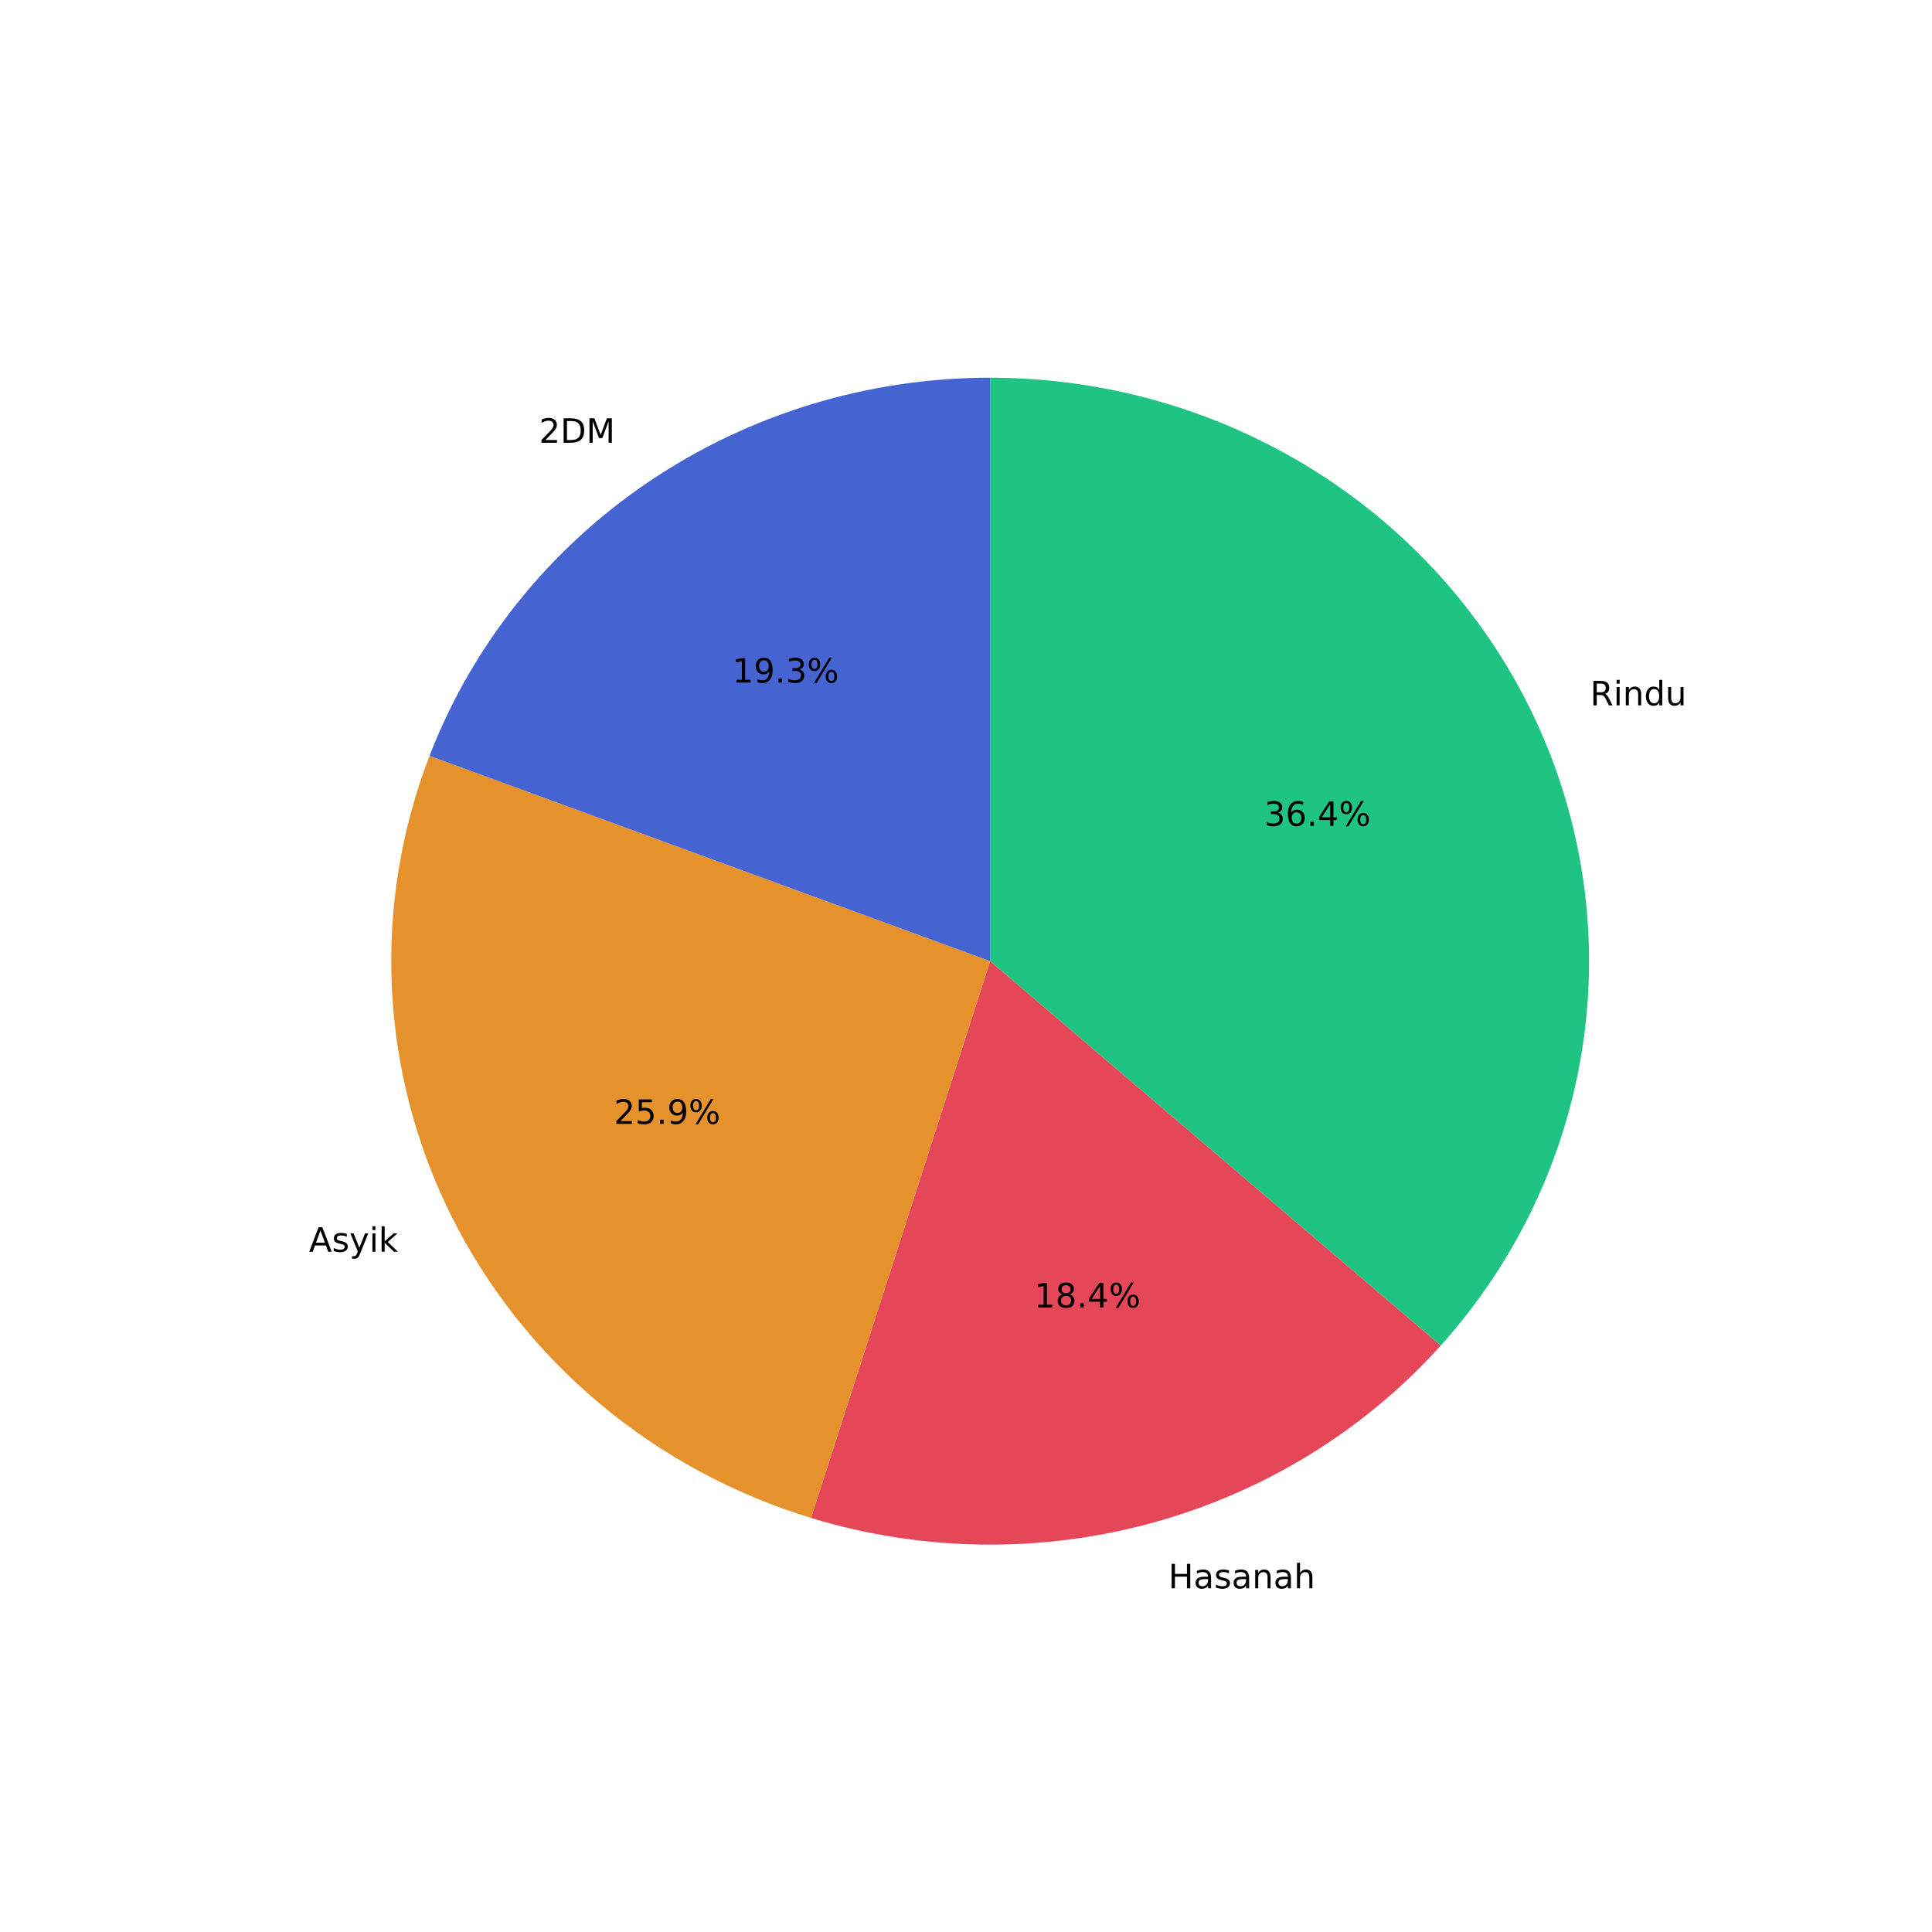
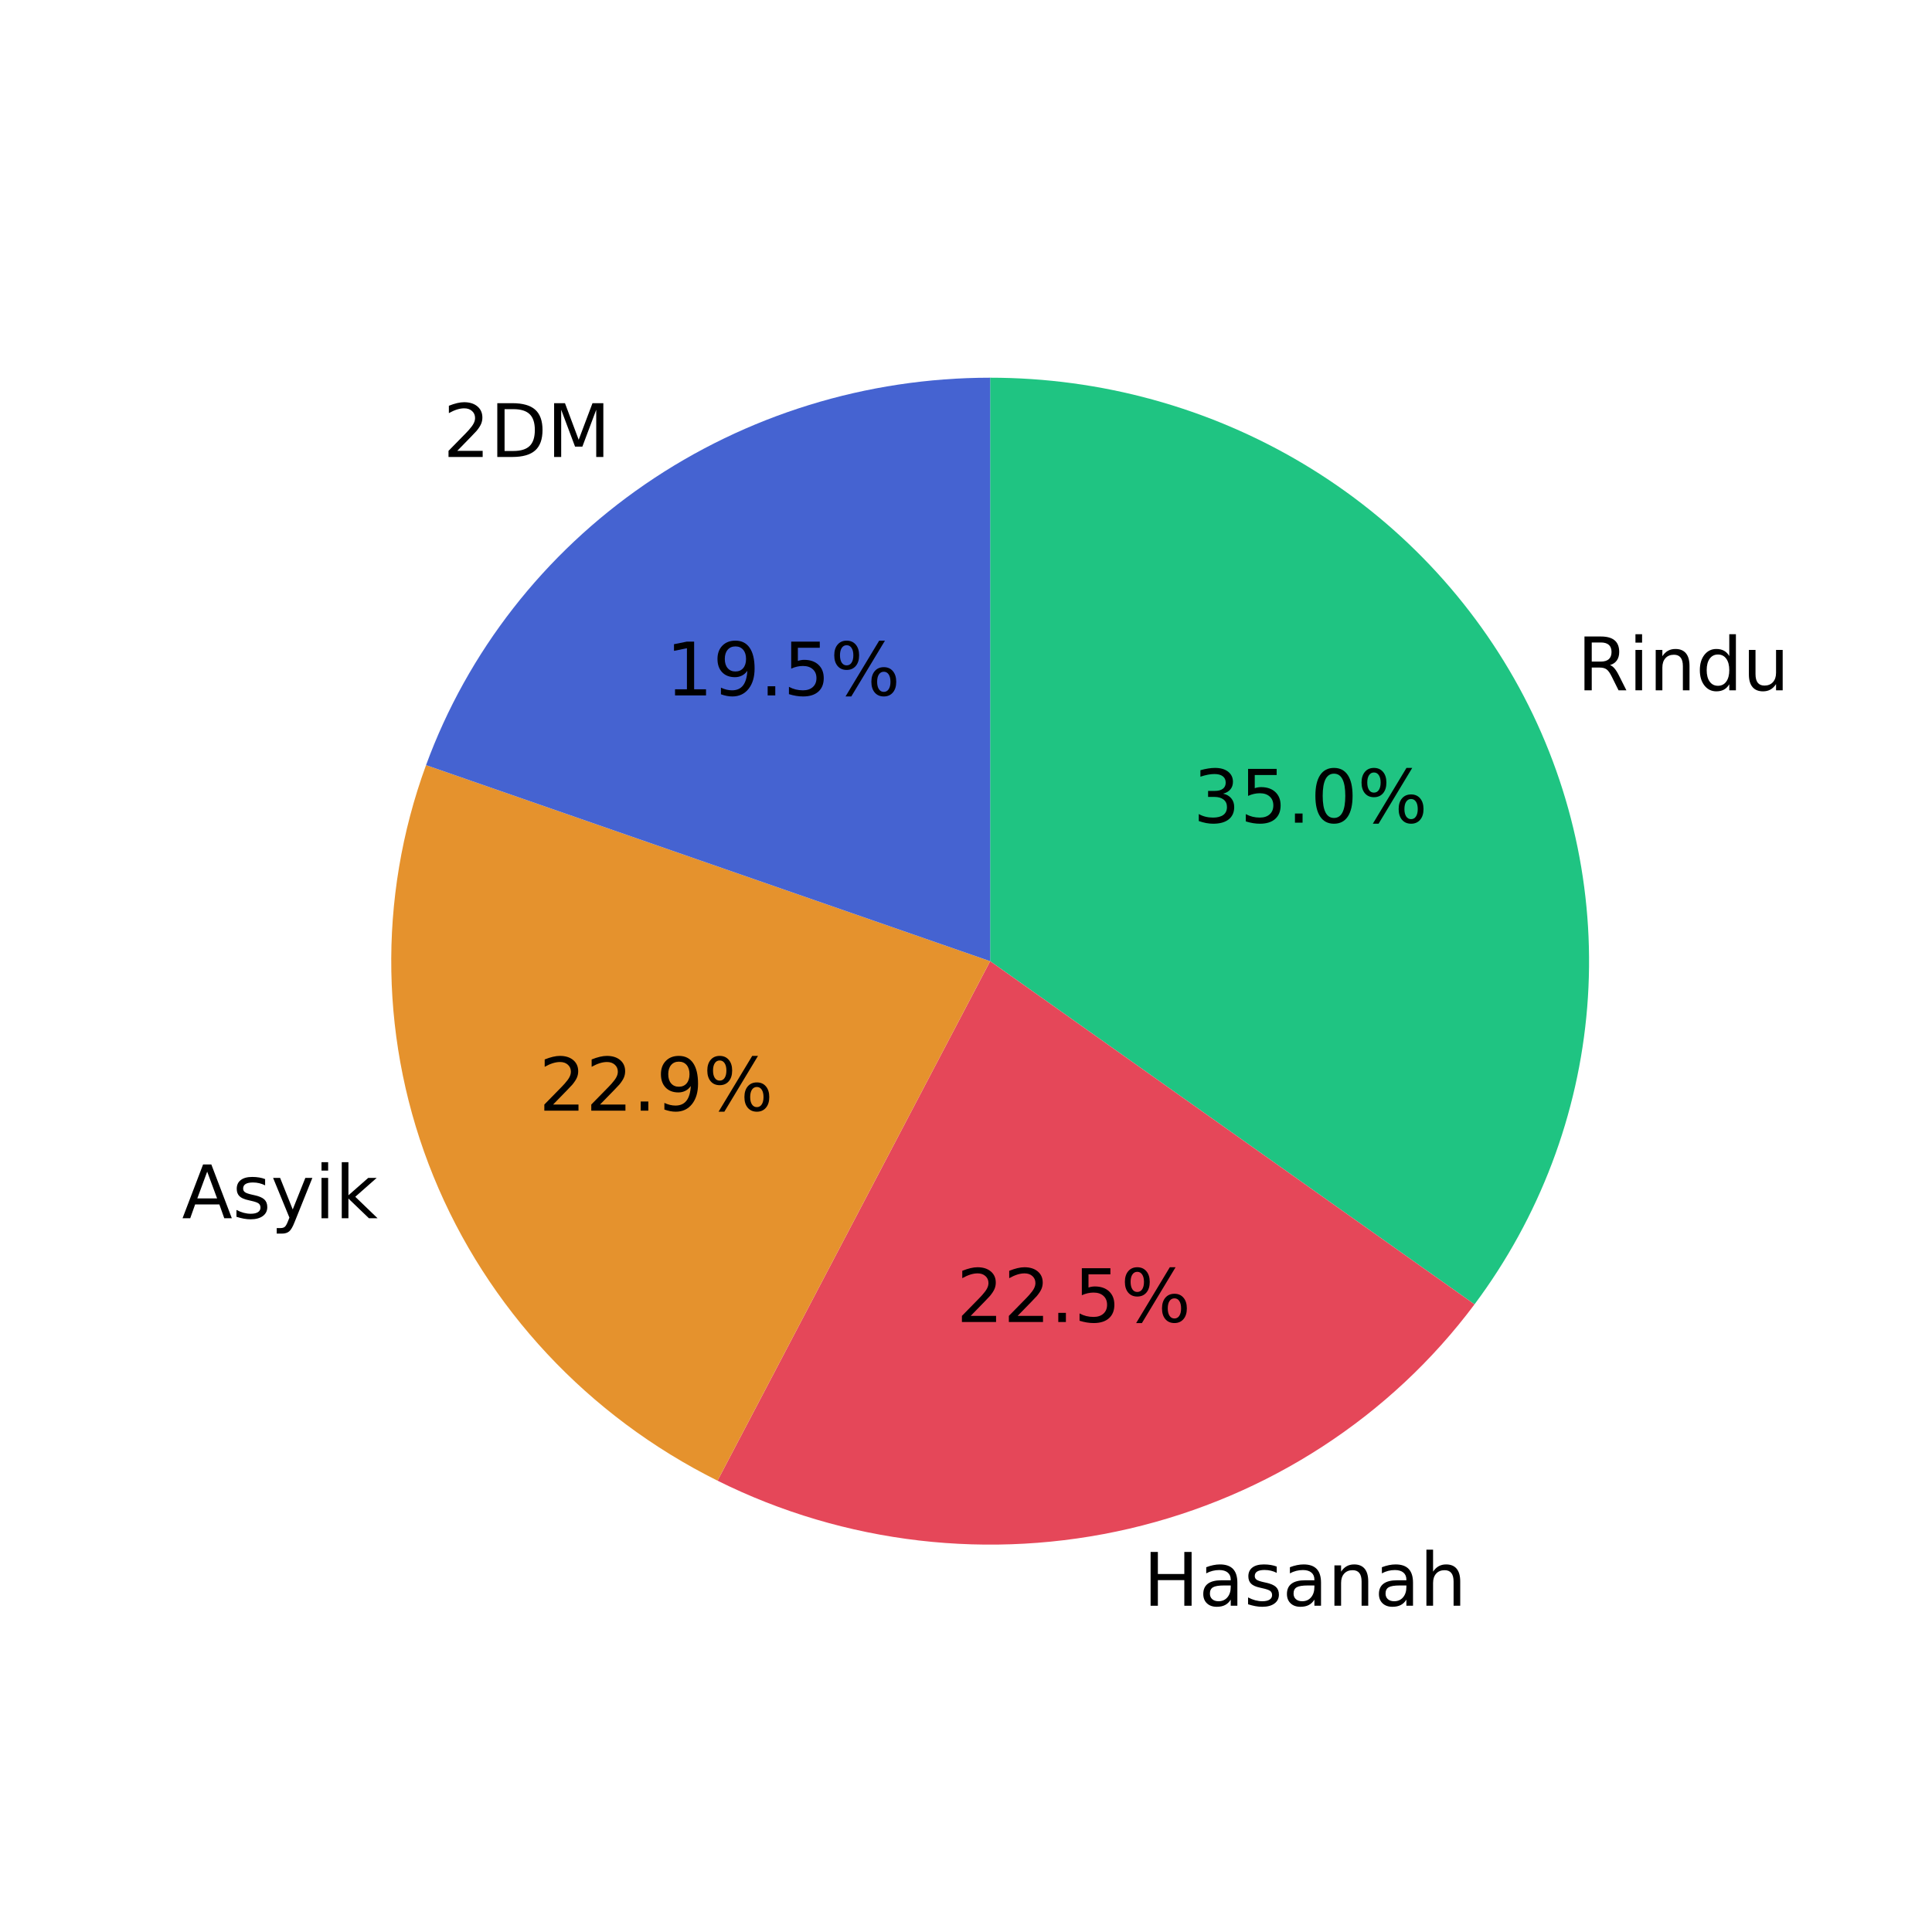
<svg xmlns="http://www.w3.org/2000/svg" xmlns:xlink="http://www.w3.org/1999/xlink" height="576pt" version="1.1" viewBox="0 0 576 576" width="576pt">
  <defs>
    <style type="text/css">
*{stroke-linecap:butt;stroke-linejoin:round;}
  </style>
  </defs>
  <g id="figure_1">
    <g id="patch_1">
      <path d="M 0 576  L 576 576  L 576 0  L 0 0  z " style="fill:none;" />
    </g>
    <g id="axes_1">
      <g id="patch_2">
-         <path d="M 429.532 401.162  C 452.133 376.019 466.825 345.055 471.841 311.993  C 476.857 278.931 471.987 245.15 457.818 214.713  C 443.648 184.275 420.77 158.451 391.934 140.346  C 363.097 122.24 329.507 112.608 295.2 112.608  L 295.2 286.56  L 429.532 401.162  z " style="fill:#1fc482;" />
+         <path d="M 439.607 388.875  C 458.979 362.927 470.608 332.256 473.204 300.271  C 475.8 268.286 469.263 236.216 454.318 207.625  C 439.373 179.034 416.595 155.02 388.516 138.253  C 360.436 121.485 328.135 112.608 295.2 112.608  L 295.2 286.56  L 439.607 388.875  z " style="fill:#1fc482;" />
      </g>
      <g id="patch_3">
-         <path d="M 241.789 452.548  C 274.824 462.636 310.168 463.15 343.497 454.028  C 376.826 444.906 406.724 426.534 429.532 401.162  L 295.2 286.56  L 241.789 452.548  z " style="fill:#e54759;" />
+         <path d="M 213.918 441.444  C 251.788 460.306 295.357 465.379 336.723 455.743  C 378.089 446.108 414.591 422.384 439.607 388.875  L 295.2 286.56  L 213.918 441.444  z " style="fill:#e54759;" />
      </g>
      <g id="patch_4">
-         <path d="M 128.061 225.346  C 119.515 247.493 115.695 271.108 116.838 294.742  C 117.98 318.376 124.06 341.537 134.706 362.804  C 145.351 384.071 160.339 403 178.751 418.43  C 197.163 433.861 218.614 445.47 241.789 452.548  L 295.2 286.56  L 128.061 225.346  z " style="fill:#e5922d;" />
+         <path d="M 127.021 228.113  C 112.46 267.878 113.245 311.478 129.23 350.721  C 145.215 389.964 175.331 422.226 213.918 441.444  L 295.2 286.56  L 127.021 228.113  z " style="fill:#e5922d;" />
      </g>
      <g id="patch_5">
-         <path d="M 295.2 112.608  C 258.882 112.608 223.414 123.402 193.554 143.543  C 163.695 163.684 140.842 192.228 128.061 225.346  L 295.2 286.56  L 295.2 112.608  z " style="fill:#4563d1;" />
+         <path d="M 295.2 112.608  C 258.366 112.608 222.419 123.711 192.314 144.387  C 162.21 165.063 139.397 194.316 127.021 228.113  L 295.2 286.56  L 295.2 112.608  z " style="fill:#4563d1;" />
      </g>
      <g id="matplotlib.axis_1" />
      <g id="matplotlib.axis_2" />
      <g id="text_1">
        <defs>
          <path d="M 44.391 34.188  Q 47.562 33.109 50.562 29.594  Q 53.562 26.078 56.594 19.922  L 66.609 0  L 56 0  L 46.688 18.703  Q 43.062 26.031 39.672 28.422  Q 36.281 30.812 30.422 30.812  L 19.672 30.812  L 19.672 0  L 9.812 0  L 9.812 72.906  L 32.078 72.906  Q 44.578 72.906 50.734 67.672  Q 56.891 62.453 56.891 51.906  Q 56.891 45.016 53.688 40.469  Q 50.484 35.938 44.391 34.188  z M 19.672 64.797  L 19.672 38.922  L 32.078 38.922  Q 39.203 38.922 42.844 42.219  Q 46.484 45.516 46.484 51.906  Q 46.484 58.297 42.844 61.547  Q 39.203 64.797 32.078 64.797  z " id="DejaVuSans-52" />
          <path d="M 9.422 54.688  L 18.406 54.688  L 18.406 0  L 9.422 0  z M 9.422 75.984  L 18.406 75.984  L 18.406 64.594  L 9.422 64.594  z " id="DejaVuSans-69" />
          <path d="M 54.891 33.016  L 54.891 0  L 45.906 0  L 45.906 32.719  Q 45.906 40.484 42.875 44.328  Q 39.844 48.188 33.797 48.188  Q 26.516 48.188 22.312 43.547  Q 18.109 38.922 18.109 30.906  L 18.109 0  L 9.078 0  L 9.078 54.688  L 18.109 54.688  L 18.109 46.188  Q 21.344 51.125 25.703 53.562  Q 30.078 56 35.797 56  Q 45.219 56 50.047 50.172  Q 54.891 44.344 54.891 33.016  z " id="DejaVuSans-6e" />
          <path d="M 45.406 46.391  L 45.406 75.984  L 54.391 75.984  L 54.391 0  L 45.406 0  L 45.406 8.203  Q 42.578 3.328 38.25 0.953  Q 33.938 -1.422 27.875 -1.422  Q 17.969 -1.422 11.734 6.484  Q 5.516 14.406 5.516 27.297  Q 5.516 40.188 11.734 48.094  Q 17.969 56 27.875 56  Q 33.938 56 38.25 53.625  Q 42.578 51.266 45.406 46.391  z M 14.797 27.297  Q 14.797 17.391 18.875 11.75  Q 22.953 6.109 30.078 6.109  Q 37.203 6.109 41.297 11.75  Q 45.406 17.391 45.406 27.297  Q 45.406 37.203 41.297 42.844  Q 37.203 48.484 30.078 48.484  Q 22.953 48.484 18.875 42.844  Q 14.797 37.203 14.797 27.297  z " id="DejaVuSans-64" />
          <path d="M 8.5 21.578  L 8.5 54.688  L 17.484 54.688  L 17.484 21.922  Q 17.484 14.156 20.5 10.266  Q 23.531 6.391 29.594 6.391  Q 36.859 6.391 41.078 11.031  Q 45.312 15.672 45.312 23.688  L 45.312 54.688  L 54.297 54.688  L 54.297 0  L 45.312 0  L 45.312 8.406  Q 42.047 3.422 37.719 1  Q 33.406 -1.422 27.688 -1.422  Q 18.266 -1.422 13.375 4.438  Q 8.5 10.297 8.5 21.578  z M 31.109 56  z " id="DejaVuSans-75" />
        </defs>
-         <g transform="translate(474.0796 210.2874)scale(0.1 -0.1)">
+         <g transform="translate(470.2296 205.8022)scale(0.22 -0.22)">
          <use xlink:href="#DejaVuSans-52" />
          <use x="69.482" xlink:href="#DejaVuSans-69" />
          <use x="97.266" xlink:href="#DejaVuSans-6e" />
          <use x="160.645" xlink:href="#DejaVuSans-64" />
          <use x="224.121" xlink:href="#DejaVuSans-75" />
        </g>
      </g>
      <g id="text_2">
        <defs>
          <path d="M 40.578 39.312  Q 47.656 37.797 51.625 33  Q 55.609 28.219 55.609 21.188  Q 55.609 10.406 48.188 4.484  Q 40.766 -1.422 27.094 -1.422  Q 22.516 -1.422 17.656 -0.516  Q 12.797 0.391 7.625 2.203  L 7.625 11.719  Q 11.719 9.328 16.594 8.109  Q 21.484 6.891 26.812 6.891  Q 36.078 6.891 40.938 10.547  Q 45.797 14.203 45.797 21.188  Q 45.797 27.641 41.281 31.266  Q 36.766 34.906 28.719 34.906  L 20.219 34.906  L 20.219 43.016  L 29.109 43.016  Q 36.375 43.016 40.234 45.922  Q 44.094 48.828 44.094 54.297  Q 44.094 59.906 40.109 62.906  Q 36.141 65.922 28.719 65.922  Q 24.656 65.922 20.016 65.031  Q 15.375 64.156 9.812 62.312  L 9.812 71.094  Q 15.438 72.656 20.344 73.438  Q 25.25 74.219 29.594 74.219  Q 40.828 74.219 47.359 69.109  Q 53.906 64.016 53.906 55.328  Q 53.906 49.266 50.438 45.094  Q 46.969 40.922 40.578 39.312  z " id="DejaVuSans-33" />
-           <path d="M 33.016 40.375  Q 26.375 40.375 22.484 35.828  Q 18.609 31.297 18.609 23.391  Q 18.609 15.531 22.484 10.953  Q 26.375 6.391 33.016 6.391  Q 39.656 6.391 43.531 10.953  Q 47.406 15.531 47.406 23.391  Q 47.406 31.297 43.531 35.828  Q 39.656 40.375 33.016 40.375  z M 52.594 71.297  L 52.594 62.312  Q 48.875 64.062 45.094 64.984  Q 41.312 65.922 37.594 65.922  Q 27.828 65.922 22.672 59.328  Q 17.531 52.734 16.797 39.406  Q 19.672 43.656 24.016 45.922  Q 28.375 48.188 33.594 48.188  Q 44.578 48.188 50.953 41.516  Q 57.328 34.859 57.328 23.391  Q 57.328 12.156 50.688 5.359  Q 44.047 -1.422 33.016 -1.422  Q 20.359 -1.422 13.672 8.266  Q 6.984 17.969 6.984 36.375  Q 6.984 53.656 15.188 63.938  Q 23.391 74.219 37.203 74.219  Q 40.922 74.219 44.703 73.484  Q 48.484 72.75 52.594 71.297  z " id="DejaVuSans-36" />
+           <path d="M 10.797 72.906  L 49.516 72.906  L 49.516 64.594  L 19.828 64.594  L 19.828 46.734  Q 21.969 47.469 24.109 47.828  Q 26.266 48.188 28.422 48.188  Q 40.625 48.188 47.75 41.5  Q 54.891 34.812 54.891 23.391  Q 54.891 11.625 47.562 5.094  Q 40.234 -1.422 26.906 -1.422  Q 22.312 -1.422 17.547 -0.641  Q 12.797 0.141 7.719 1.703  L 7.719 11.625  Q 12.109 9.234 16.797 8.062  Q 21.484 6.891 26.703 6.891  Q 35.156 6.891 40.078 11.328  Q 45.016 15.766 45.016 23.391  Q 45.016 31 40.078 35.438  Q 35.156 39.891 26.703 39.891  Q 22.75 39.891 18.812 39.016  Q 14.891 38.141 10.797 36.281  z " id="DejaVuSans-35" />
          <path d="M 10.688 12.406  L 21 12.406  L 21 0  L 10.688 0  z " id="DejaVuSans-2e" />
-           <path d="M 37.797 64.312  L 12.891 25.391  L 37.797 25.391  z M 35.203 72.906  L 47.609 72.906  L 47.609 25.391  L 58.016 25.391  L 58.016 17.188  L 47.609 17.188  L 47.609 0  L 37.797 0  L 37.797 17.188  L 4.891 17.188  L 4.891 26.703  z " id="DejaVuSans-34" />
+           <path d="M 31.781 66.406  Q 24.172 66.406 20.328 58.906  Q 16.5 51.422 16.5 36.375  Q 16.5 21.391 20.328 13.891  Q 24.172 6.391 31.781 6.391  Q 39.453 6.391 43.281 13.891  Q 47.125 21.391 47.125 36.375  Q 47.125 51.422 43.281 58.906  Q 39.453 66.406 31.781 66.406  z M 31.781 74.219  Q 44.047 74.219 50.516 64.516  Q 56.984 54.828 56.984 36.375  Q 56.984 17.969 50.516 8.266  Q 44.047 -1.422 31.781 -1.422  Q 19.531 -1.422 13.062 8.266  Q 6.594 17.969 6.594 36.375  Q 6.594 54.828 13.062 64.516  Q 19.531 74.219 31.781 74.219  z " id="DejaVuSans-30" />
          <path d="M 72.703 32.078  Q 68.453 32.078 66.031 28.469  Q 63.625 24.859 63.625 18.406  Q 63.625 12.062 66.031 8.422  Q 68.453 4.781 72.703 4.781  Q 76.859 4.781 79.266 8.422  Q 81.688 12.062 81.688 18.406  Q 81.688 24.812 79.266 28.438  Q 76.859 32.078 72.703 32.078  z M 72.703 38.281  Q 80.422 38.281 84.953 32.906  Q 89.5 27.547 89.5 18.406  Q 89.5 9.281 84.938 3.922  Q 80.375 -1.422 72.703 -1.422  Q 64.891 -1.422 60.344 3.922  Q 55.812 9.281 55.812 18.406  Q 55.812 27.594 60.375 32.938  Q 64.938 38.281 72.703 38.281  z M 22.312 68.016  Q 18.109 68.016 15.688 64.375  Q 13.281 60.75 13.281 54.391  Q 13.281 47.953 15.672 44.328  Q 18.062 40.719 22.312 40.719  Q 26.562 40.719 28.969 44.328  Q 31.391 47.953 31.391 54.391  Q 31.391 60.688 28.953 64.344  Q 26.516 68.016 22.312 68.016  z M 66.406 74.219  L 74.219 74.219  L 28.609 -1.422  L 20.797 -1.422  z M 22.312 74.219  Q 30.031 74.219 34.609 68.875  Q 39.203 63.531 39.203 54.391  Q 39.203 45.172 34.641 39.844  Q 30.078 34.516 22.312 34.516  Q 14.547 34.516 10.031 39.859  Q 5.516 45.219 5.516 54.391  Q 5.516 63.484 10.047 68.844  Q 14.594 74.219 22.312 74.219  z " id="DejaVuSans-25" />
        </defs>
-         <g transform="translate(376.8871 246.211)scale(0.1 -0.1)">
+         <g transform="translate(355.7268 245.2697)scale(0.22 -0.22)">
          <use xlink:href="#DejaVuSans-33" />
-           <use x="63.623" xlink:href="#DejaVuSans-36" />
+           <use x="63.623" xlink:href="#DejaVuSans-35" />
          <use x="127.246" xlink:href="#DejaVuSans-2e" />
-           <use x="159.033" xlink:href="#DejaVuSans-34" />
+           <use x="159.033" xlink:href="#DejaVuSans-30" />
          <use x="222.656" xlink:href="#DejaVuSans-25" />
        </g>
      </g>
      <g id="text_3">
        <defs>
          <path d="M 9.812 72.906  L 19.672 72.906  L 19.672 43.016  L 55.516 43.016  L 55.516 72.906  L 65.375 72.906  L 65.375 0  L 55.516 0  L 55.516 34.719  L 19.672 34.719  L 19.672 0  L 9.812 0  z " id="DejaVuSans-48" />
          <path d="M 34.281 27.484  Q 23.391 27.484 19.188 25  Q 14.984 22.516 14.984 16.5  Q 14.984 11.719 18.141 8.906  Q 21.297 6.109 26.703 6.109  Q 34.188 6.109 38.703 11.406  Q 43.219 16.703 43.219 25.484  L 43.219 27.484  z M 52.203 31.203  L 52.203 0  L 43.219 0  L 43.219 8.297  Q 40.141 3.328 35.547 0.953  Q 30.953 -1.422 24.312 -1.422  Q 15.922 -1.422 10.953 3.297  Q 6 8.016 6 15.922  Q 6 25.141 12.172 29.828  Q 18.359 34.516 30.609 34.516  L 43.219 34.516  L 43.219 35.406  Q 43.219 41.609 39.141 45  Q 35.062 48.391 27.688 48.391  Q 23 48.391 18.547 47.266  Q 14.109 46.141 10.016 43.891  L 10.016 52.203  Q 14.938 54.109 19.578 55.047  Q 24.219 56 28.609 56  Q 40.484 56 46.344 49.844  Q 52.203 43.703 52.203 31.203  z " id="DejaVuSans-61" />
          <path d="M 44.281 53.078  L 44.281 44.578  Q 40.484 46.531 36.375 47.5  Q 32.281 48.484 27.875 48.484  Q 21.188 48.484 17.844 46.438  Q 14.5 44.391 14.5 40.281  Q 14.5 37.156 16.891 35.375  Q 19.281 33.594 26.516 31.984  L 29.594 31.297  Q 39.156 29.25 43.188 25.516  Q 47.219 21.781 47.219 15.094  Q 47.219 7.469 41.188 3.016  Q 35.156 -1.422 24.609 -1.422  Q 20.219 -1.422 15.453 -0.562  Q 10.688 0.297 5.422 2  L 5.422 11.281  Q 10.406 8.688 15.234 7.391  Q 20.062 6.109 24.812 6.109  Q 31.156 6.109 34.562 8.281  Q 37.984 10.453 37.984 14.406  Q 37.984 18.062 35.516 20.016  Q 33.062 21.969 24.703 23.781  L 21.578 24.516  Q 13.234 26.266 9.516 29.906  Q 5.812 33.547 5.812 39.891  Q 5.812 47.609 11.281 51.797  Q 16.75 56 26.812 56  Q 31.781 56 36.172 55.266  Q 40.578 54.547 44.281 53.078  z " id="DejaVuSans-73" />
          <path d="M 54.891 33.016  L 54.891 0  L 45.906 0  L 45.906 32.719  Q 45.906 40.484 42.875 44.328  Q 39.844 48.188 33.797 48.188  Q 26.516 48.188 22.312 43.547  Q 18.109 38.922 18.109 30.906  L 18.109 0  L 9.078 0  L 9.078 75.984  L 18.109 75.984  L 18.109 46.188  Q 21.344 51.125 25.703 53.562  Q 30.078 56 35.797 56  Q 45.219 56 50.047 50.172  Q 54.891 44.344 54.891 33.016  z " id="DejaVuSans-68" />
        </defs>
-         <g transform="translate(348.3268 473.5342)scale(0.1 -0.1)">
+         <g transform="translate(340.8757 478.7321)scale(0.22 -0.22)">
          <use xlink:href="#DejaVuSans-48" />
          <use x="75.195" xlink:href="#DejaVuSans-61" />
          <use x="136.475" xlink:href="#DejaVuSans-73" />
          <use x="188.574" xlink:href="#DejaVuSans-61" />
          <use x="249.854" xlink:href="#DejaVuSans-6e" />
          <use x="313.232" xlink:href="#DejaVuSans-61" />
          <use x="374.512" xlink:href="#DejaVuSans-68" />
        </g>
      </g>
      <g id="text_4">
        <defs>
-           <path d="M 12.406 8.297  L 28.516 8.297  L 28.516 63.922  L 10.984 60.406  L 10.984 69.391  L 28.422 72.906  L 38.281 72.906  L 38.281 8.297  L 54.391 8.297  L 54.391 0  L 12.406 0  z " id="DejaVuSans-31" />
-           <path d="M 31.781 34.625  Q 24.75 34.625 20.719 30.859  Q 16.703 27.094 16.703 20.516  Q 16.703 13.922 20.719 10.156  Q 24.75 6.391 31.781 6.391  Q 38.812 6.391 42.859 10.172  Q 46.922 13.969 46.922 20.516  Q 46.922 27.094 42.891 30.859  Q 38.875 34.625 31.781 34.625  z M 21.922 38.812  Q 15.578 40.375 12.031 44.719  Q 8.5 49.078 8.5 55.328  Q 8.5 64.062 14.719 69.141  Q 20.953 74.219 31.781 74.219  Q 42.672 74.219 48.875 69.141  Q 55.078 64.062 55.078 55.328  Q 55.078 49.078 51.531 44.719  Q 48 40.375 41.703 38.812  Q 48.828 37.156 52.797 32.312  Q 56.781 27.484 56.781 20.516  Q 56.781 9.906 50.312 4.234  Q 43.844 -1.422 31.781 -1.422  Q 19.734 -1.422 13.25 4.234  Q 6.781 9.906 6.781 20.516  Q 6.781 27.484 10.781 32.312  Q 14.797 37.156 21.922 38.812  z M 18.312 54.391  Q 18.312 48.734 21.844 45.562  Q 25.391 42.391 31.781 42.391  Q 38.141 42.391 41.719 45.562  Q 45.312 48.734 45.312 54.391  Q 45.312 60.062 41.719 63.234  Q 38.141 66.406 31.781 66.406  Q 25.391 66.406 21.844 63.234  Q 18.312 60.062 18.312 54.391  z " id="DejaVuSans-38" />
+           <path d="M 19.188 8.297  L 53.609 8.297  L 53.609 0  L 7.328 0  L 7.328 8.297  Q 12.938 14.109 22.625 23.891  Q 32.328 33.688 34.812 36.531  Q 39.547 41.844 41.422 45.531  Q 43.312 49.219 43.312 52.781  Q 43.312 58.594 39.234 62.25  Q 35.156 65.922 28.609 65.922  Q 23.969 65.922 18.812 64.312  Q 13.672 62.703 7.812 59.422  L 7.812 69.391  Q 13.766 71.781 18.938 73  Q 24.125 74.219 28.422 74.219  Q 39.75 74.219 46.484 68.547  Q 53.219 62.891 53.219 53.422  Q 53.219 48.922 51.531 44.891  Q 49.859 40.875 45.406 35.406  Q 44.188 33.984 37.641 27.219  Q 31.109 20.453 19.188 8.297  z " id="DejaVuSans-32" />
        </defs>
-         <g transform="translate(308.2947 389.8002)scale(0.1 -0.1)">
-           <use xlink:href="#DejaVuSans-31" />
-           <use x="63.623" xlink:href="#DejaVuSans-38" />
+         <g transform="translate(285.1701 394.1405)scale(0.22 -0.22)">
+           <use xlink:href="#DejaVuSans-32" />
+           <use x="63.623" xlink:href="#DejaVuSans-32" />
          <use x="127.246" xlink:href="#DejaVuSans-2e" />
-           <use x="159.033" xlink:href="#DejaVuSans-34" />
+           <use x="159.033" xlink:href="#DejaVuSans-35" />
          <use x="222.656" xlink:href="#DejaVuSans-25" />
        </g>
      </g>
      <g id="text_5">
        <defs>
          <path d="M 34.188 63.188  L 20.797 26.906  L 47.609 26.906  z M 28.609 72.906  L 39.797 72.906  L 67.578 0  L 57.328 0  L 50.688 18.703  L 17.828 18.703  L 11.188 0  L 0.781 0  z " id="DejaVuSans-41" />
          <path d="M 32.172 -5.078  Q 28.375 -14.844 24.75 -17.812  Q 21.141 -20.797 15.094 -20.797  L 7.906 -20.797  L 7.906 -13.281  L 13.188 -13.281  Q 16.891 -13.281 18.938 -11.516  Q 21 -9.766 23.484 -3.219  L 25.094 0.875  L 2.984 54.688  L 12.5 54.688  L 29.594 11.922  L 46.688 54.688  L 56.203 54.688  z " id="DejaVuSans-79" />
          <path d="M 9.078 75.984  L 18.109 75.984  L 18.109 31.109  L 44.922 54.688  L 56.391 54.688  L 27.391 29.109  L 57.625 0  L 45.906 0  L 18.109 26.703  L 18.109 0  L 9.078 0  z " id="DejaVuSans-6b" />
        </defs>
-         <g transform="translate(92.11859 373.1877)scale(0.1 -0.1)">
+         <g transform="translate(54.25052 363.2078)scale(0.22 -0.22)">
          <use xlink:href="#DejaVuSans-41" />
          <use x="68.408" xlink:href="#DejaVuSans-73" />
          <use x="120.508" xlink:href="#DejaVuSans-79" />
          <use x="179.688" xlink:href="#DejaVuSans-69" />
          <use x="207.471" xlink:href="#DejaVuSans-6b" />
        </g>
      </g>
      <g id="text_6">
        <defs>
-           <path d="M 19.188 8.297  L 53.609 8.297  L 53.609 0  L 7.328 0  L 7.328 8.297  Q 12.938 14.109 22.625 23.891  Q 32.328 33.688 34.812 36.531  Q 39.547 41.844 41.422 45.531  Q 43.312 49.219 43.312 52.781  Q 43.312 58.594 39.234 62.25  Q 35.156 65.922 28.609 65.922  Q 23.969 65.922 18.812 64.312  Q 13.672 62.703 7.812 59.422  L 7.812 69.391  Q 13.766 71.781 18.938 73  Q 24.125 74.219 28.422 74.219  Q 39.75 74.219 46.484 68.547  Q 53.219 62.891 53.219 53.422  Q 53.219 48.922 51.531 44.891  Q 49.859 40.875 45.406 35.406  Q 44.188 33.984 37.641 27.219  Q 31.109 20.453 19.188 8.297  z " id="DejaVuSans-32" />
-           <path d="M 10.797 72.906  L 49.516 72.906  L 49.516 64.594  L 19.828 64.594  L 19.828 46.734  Q 21.969 47.469 24.109 47.828  Q 26.266 48.188 28.422 48.188  Q 40.625 48.188 47.75 41.5  Q 54.891 34.812 54.891 23.391  Q 54.891 11.625 47.562 5.094  Q 40.234 -1.422 26.906 -1.422  Q 22.312 -1.422 17.547 -0.641  Q 12.797 0.141 7.719 1.703  L 7.719 11.625  Q 12.109 9.234 16.797 8.062  Q 21.484 6.891 26.703 6.891  Q 35.156 6.891 40.078 11.328  Q 45.016 15.766 45.016 23.391  Q 45.016 31 40.078 35.438  Q 35.156 39.891 26.703 39.891  Q 22.75 39.891 18.812 39.016  Q 14.891 38.141 10.797 36.281  z " id="DejaVuSans-35" />
          <path d="M 10.984 1.516  L 10.984 10.5  Q 14.703 8.734 18.5 7.812  Q 22.312 6.891 25.984 6.891  Q 35.75 6.891 40.891 13.453  Q 46.047 20.016 46.781 33.406  Q 43.953 29.203 39.594 26.953  Q 35.25 24.703 29.984 24.703  Q 19.047 24.703 12.672 31.312  Q 6.297 37.938 6.297 49.422  Q 6.297 60.641 12.938 67.422  Q 19.578 74.219 30.609 74.219  Q 43.266 74.219 49.922 64.516  Q 56.594 54.828 56.594 36.375  Q 56.594 19.141 48.406 8.859  Q 40.234 -1.422 26.422 -1.422  Q 22.703 -1.422 18.891 -0.688  Q 15.094 0.047 10.984 1.516  z M 30.609 32.422  Q 37.25 32.422 41.125 36.953  Q 45.016 41.5 45.016 49.422  Q 45.016 57.281 41.125 61.844  Q 37.25 66.406 30.609 66.406  Q 23.969 66.406 20.094 61.844  Q 16.219 57.281 16.219 49.422  Q 16.219 41.5 20.094 36.953  Q 23.969 32.422 30.609 32.422  z " id="DejaVuSans-39" />
        </defs>
-         <g transform="translate(183.0197 335.0657)scale(0.1 -0.1)">
+         <g transform="translate(160.6741 331.1273)scale(0.22 -0.22)">
          <use xlink:href="#DejaVuSans-32" />
-           <use x="63.623" xlink:href="#DejaVuSans-35" />
+           <use x="63.623" xlink:href="#DejaVuSans-32" />
          <use x="127.246" xlink:href="#DejaVuSans-2e" />
          <use x="159.033" xlink:href="#DejaVuSans-39" />
          <use x="222.656" xlink:href="#DejaVuSans-25" />
        </g>
      </g>
      <g id="text_7">
        <defs>
          <path d="M 19.672 64.797  L 19.672 8.109  L 31.594 8.109  Q 46.688 8.109 53.688 14.938  Q 60.688 21.781 60.688 36.531  Q 60.688 51.172 53.688 57.984  Q 46.688 64.797 31.594 64.797  z M 9.812 72.906  L 30.078 72.906  Q 51.266 72.906 61.172 64.094  Q 71.094 55.281 71.094 36.531  Q 71.094 17.672 61.125 8.828  Q 51.172 0 30.078 0  L 9.812 0  z " id="DejaVuSans-44" />
          <path d="M 9.812 72.906  L 24.516 72.906  L 43.109 23.297  L 61.812 72.906  L 76.516 72.906  L 76.516 0  L 66.891 0  L 66.891 64.016  L 48.094 14.016  L 38.188 14.016  L 19.391 64.016  L 19.391 0  L 9.812 0  z " id="DejaVuSans-4d" />
        </defs>
-         <g transform="translate(160.6991 132.0008)scale(0.1 -0.1)">
+         <g transform="translate(132.1065 136.2403)scale(0.22 -0.22)">
          <use xlink:href="#DejaVuSans-32" />
          <use x="63.623" xlink:href="#DejaVuSans-44" />
          <use x="140.625" xlink:href="#DejaVuSans-4d" />
        </g>
      </g>
      <g id="text_8">
-         <g transform="translate(218.329 203.5093)scale(0.1 -0.1)">
+         <defs>
+           <path d="M 12.406 8.297  L 28.516 8.297  L 28.516 63.922  L 10.984 60.406  L 10.984 69.391  L 28.422 72.906  L 38.281 72.906  L 38.281 8.297  L 54.391 8.297  L 54.391 0  L 12.406 0  z " id="DejaVuSans-31" />
+         </defs>
+         <g transform="translate(198.5248 207.3268)scale(0.22 -0.22)">
          <use xlink:href="#DejaVuSans-31" />
          <use x="63.623" xlink:href="#DejaVuSans-39" />
          <use x="127.246" xlink:href="#DejaVuSans-2e" />
-           <use x="159.033" xlink:href="#DejaVuSans-33" />
+           <use x="159.033" xlink:href="#DejaVuSans-35" />
          <use x="222.656" xlink:href="#DejaVuSans-25" />
        </g>
      </g>
    </g>
  </g>
</svg>
